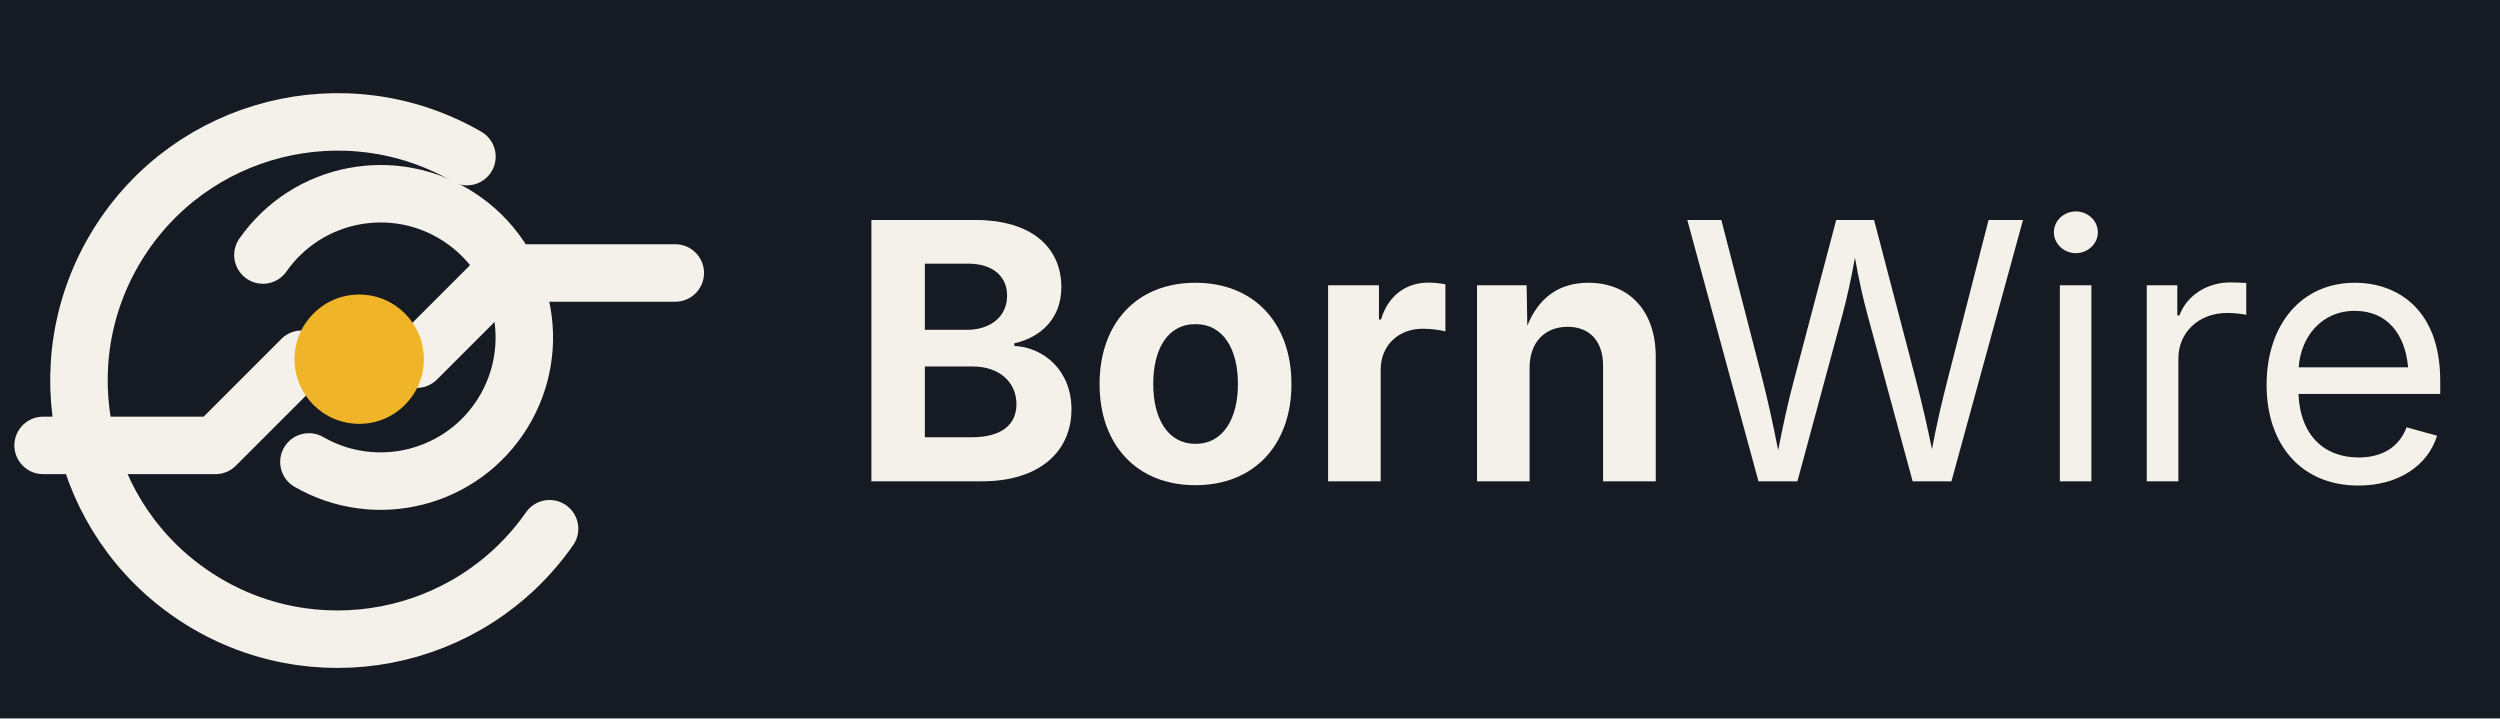
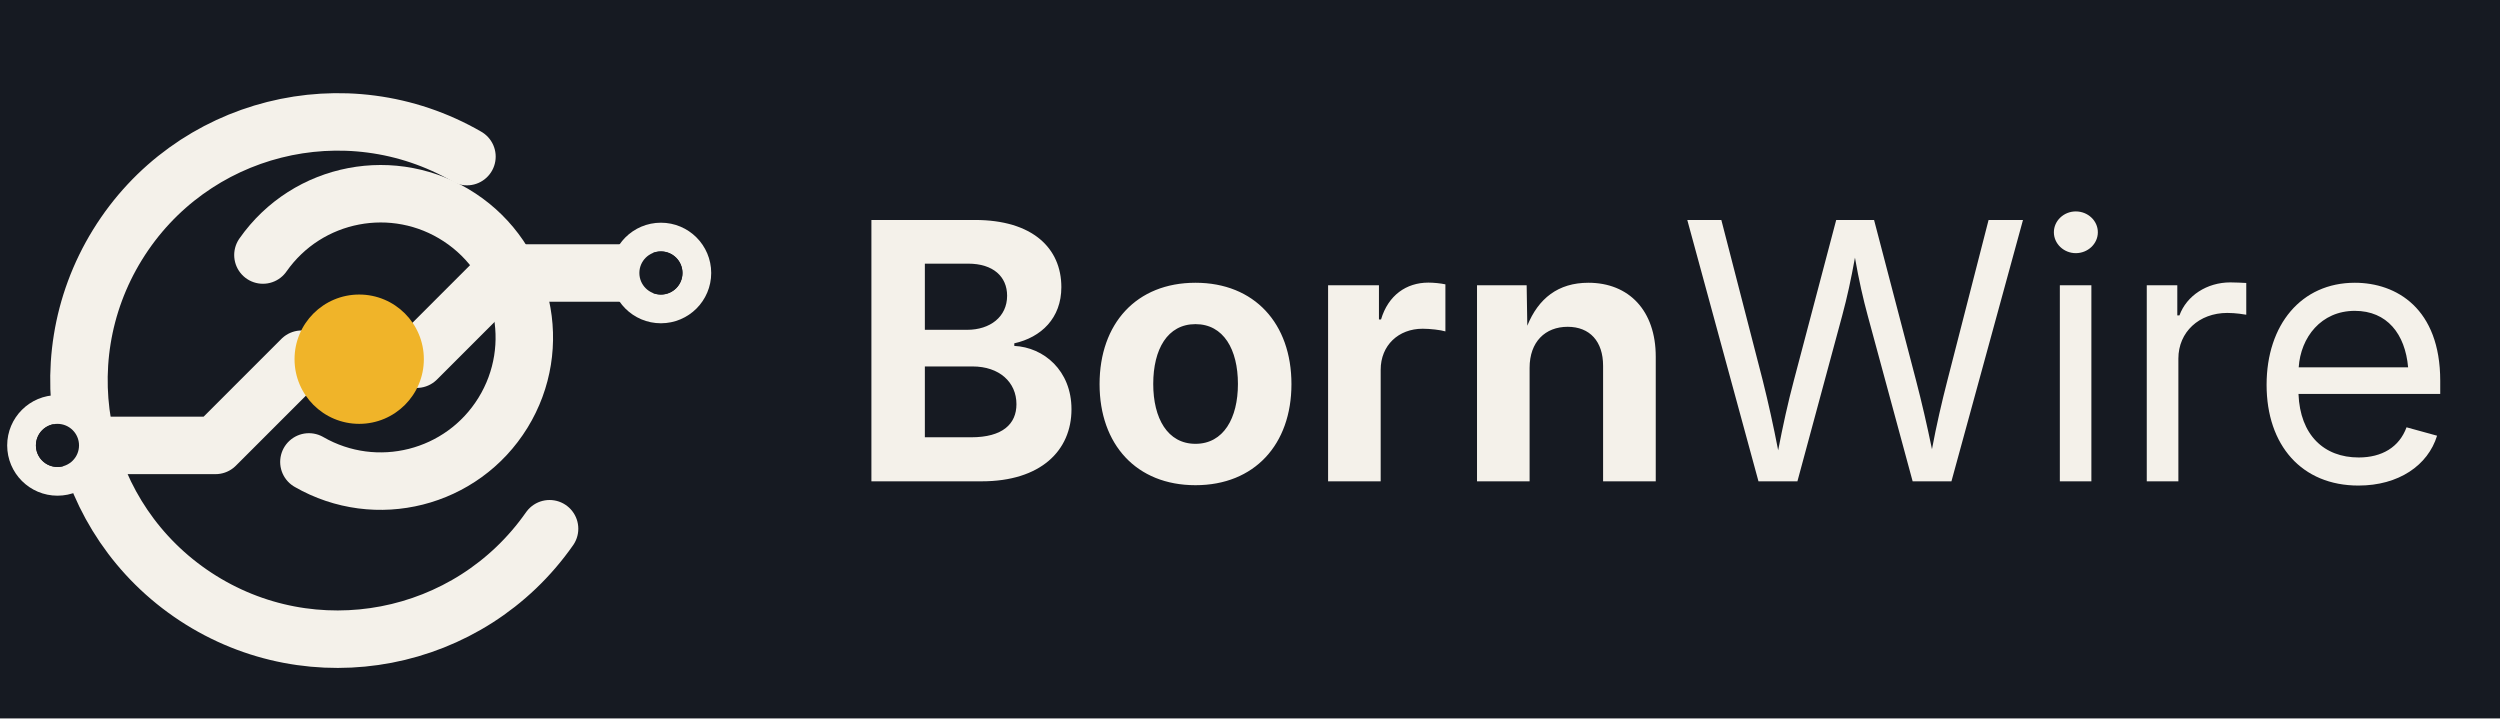
<svg xmlns="http://www.w3.org/2000/svg" viewBox="0 0 348 100" width="348" height="100">
  <rect width="348" height="100" rx="0" fill="#161a22" />
-   <g fill="none" stroke="#f4f1ea" stroke-width="8" stroke-linecap="round" stroke-linejoin="round">
-     <path d="M76.5 73.6A36 36 0 1 1 65.0 21.8" />
-     <path d="M36.6 35.5A20 20 0 1 1 43.0 64.3" />
-     <path d="M6 62H30L42 50H58L70 38H94" />
+   <mask id="loet10" maskUnits="userSpaceOnUse" x="-10" y="-10" width="120" height="120">
+     <rect x="-10" y="-10" width="120" height="120" fill="#fff" />
+     <circle cx="8" cy="62" r="3" fill="#000" />
+     <circle cx="92" cy="38" r="3" fill="#000" />
+   </mask>
+   <g mask="url(#loet10)">
+     <g fill="none" stroke="#f4f1ea" stroke-width="8" stroke-linecap="round" stroke-linejoin="round">
+       <path d="M76.5 73.6A36 36 0 1 1 65.0 21.8" />
+       <path d="M36.6 35.5A20 20 0 1 1 43.0 64.3" />
+       <path d="M12 62H30L42 50H58L70 38H88" />
+     </g>
+     <g fill="none" stroke="#f4f1ea" stroke-width="4">
+       <circle cx="8" cy="62" r="5" />
+       <circle cx="92" cy="38" r="5" />
+     </g>
  </g>
  <circle cx="50" cy="50" r="9" fill="#f0b429" />
  <path d="M121.3 67H136.65C144.86 67 149.15 62.73 149.15 56.97C149.15 51.57 145.29 48.35 141.19 48.15V47.79C144.93 46.96 147.74 44.29 147.74 39.97C147.74 34.53 143.71 30.62 135.72 30.62H121.3ZM128.74 60.87V51.01H135.38C139.12 51.01 141.49 53.21 141.49 56.26C141.49 59.02 139.56 60.87 135.19 60.87ZM128.74 45.91V36.7H134.77C138.26 36.7 140.19 38.51 140.19 41.17C140.19 44.1 137.82 45.91 134.63 45.91ZM166.41 67.54C174.62 67.54 179.77 61.87 179.77 53.47C179.77 45.03 174.62 39.36 166.41 39.36C158.19 39.36 153.06 45.03 153.06 53.47C153.06 61.87 158.19 67.54 166.41 67.54ZM166.41 61.78C162.51 61.78 160.53 58.21 160.53 53.45C160.53 48.62 162.51 45.12 166.41 45.12C170.32 45.12 172.32 48.64 172.32 53.45C172.32 58.21 170.32 61.78 166.41 61.78ZM184.87 67H192.19V51.47C192.19 48.08 194.66 45.76 198.03 45.76C199.1 45.76 200.54 45.93 201.2 46.13V39.58C200.54 39.44 199.59 39.34 198.83 39.34C195.76 39.34 193.24 41.1 192.24 44.47H191.95V39.71H184.87ZM212.92 51.2C212.92 47.59 215.09 45.49 218.22 45.49C221.3 45.49 223.15 47.52 223.15 50.91V67H230.48V49.64C230.48 43.25 226.76 39.36 221.1 39.36C216.9 39.36 214.14 41.54 212.6 45.34L212.51 39.71H205.6V67H212.92Z" fill="#f4f1ea" />
  <path d="M244.78 67H250.2L256.43 43.95C257.14 41.32 257.67 38.85 258.21 35.87C258.77 39.07 259.36 41.63 259.99 43.95L266.24 67H271.64L281.6 30.62H276.81L271.08 52.94C270.29 56.01 269.56 59.16 268.93 62.53C268.24 59.16 267.51 56.01 266.71 52.94L260.87 30.62H255.6L249.71 52.94C248.88 56.06 248.18 59.26 247.52 62.68C246.86 59.26 246.15 56.06 245.37 52.94L239.61 30.62H234.87ZM286.73 67H291.12V39.71H286.73ZM288.95 35.24C290.63 35.24 292.02 33.94 292.02 32.33C292.02 30.72 290.63 29.43 288.95 29.43C287.29 29.43 285.9 30.72 285.9 32.33C285.9 33.94 287.29 35.24 288.95 35.24ZM298.83 67H303.23V49.91C303.23 46.22 306.11 43.56 310.04 43.56C311.21 43.56 312.41 43.76 312.68 43.81V39.39C312.17 39.36 311.09 39.31 310.46 39.31C307.21 39.31 304.38 41.15 303.38 43.9H303.08V39.71H298.83ZM328.3 67.59C333.89 67.59 337.97 64.78 339.24 60.65L334.99 59.48C333.97 62.26 331.55 63.68 328.33 63.68C323.49 63.68 320.17 60.55 319.95 54.84H339.68V53.01C339.68 42.93 333.58 39.36 327.79 39.36C320.34 39.36 315.51 45.2 315.51 53.57C315.51 61.97 320.39 67.59 328.3 67.59ZM319.98 51.13C320.25 46.96 323.1 43.27 327.79 43.27C332.28 43.27 334.8 46.49 335.21 51.13Z" fill="#f4f1ea" />
</svg>
